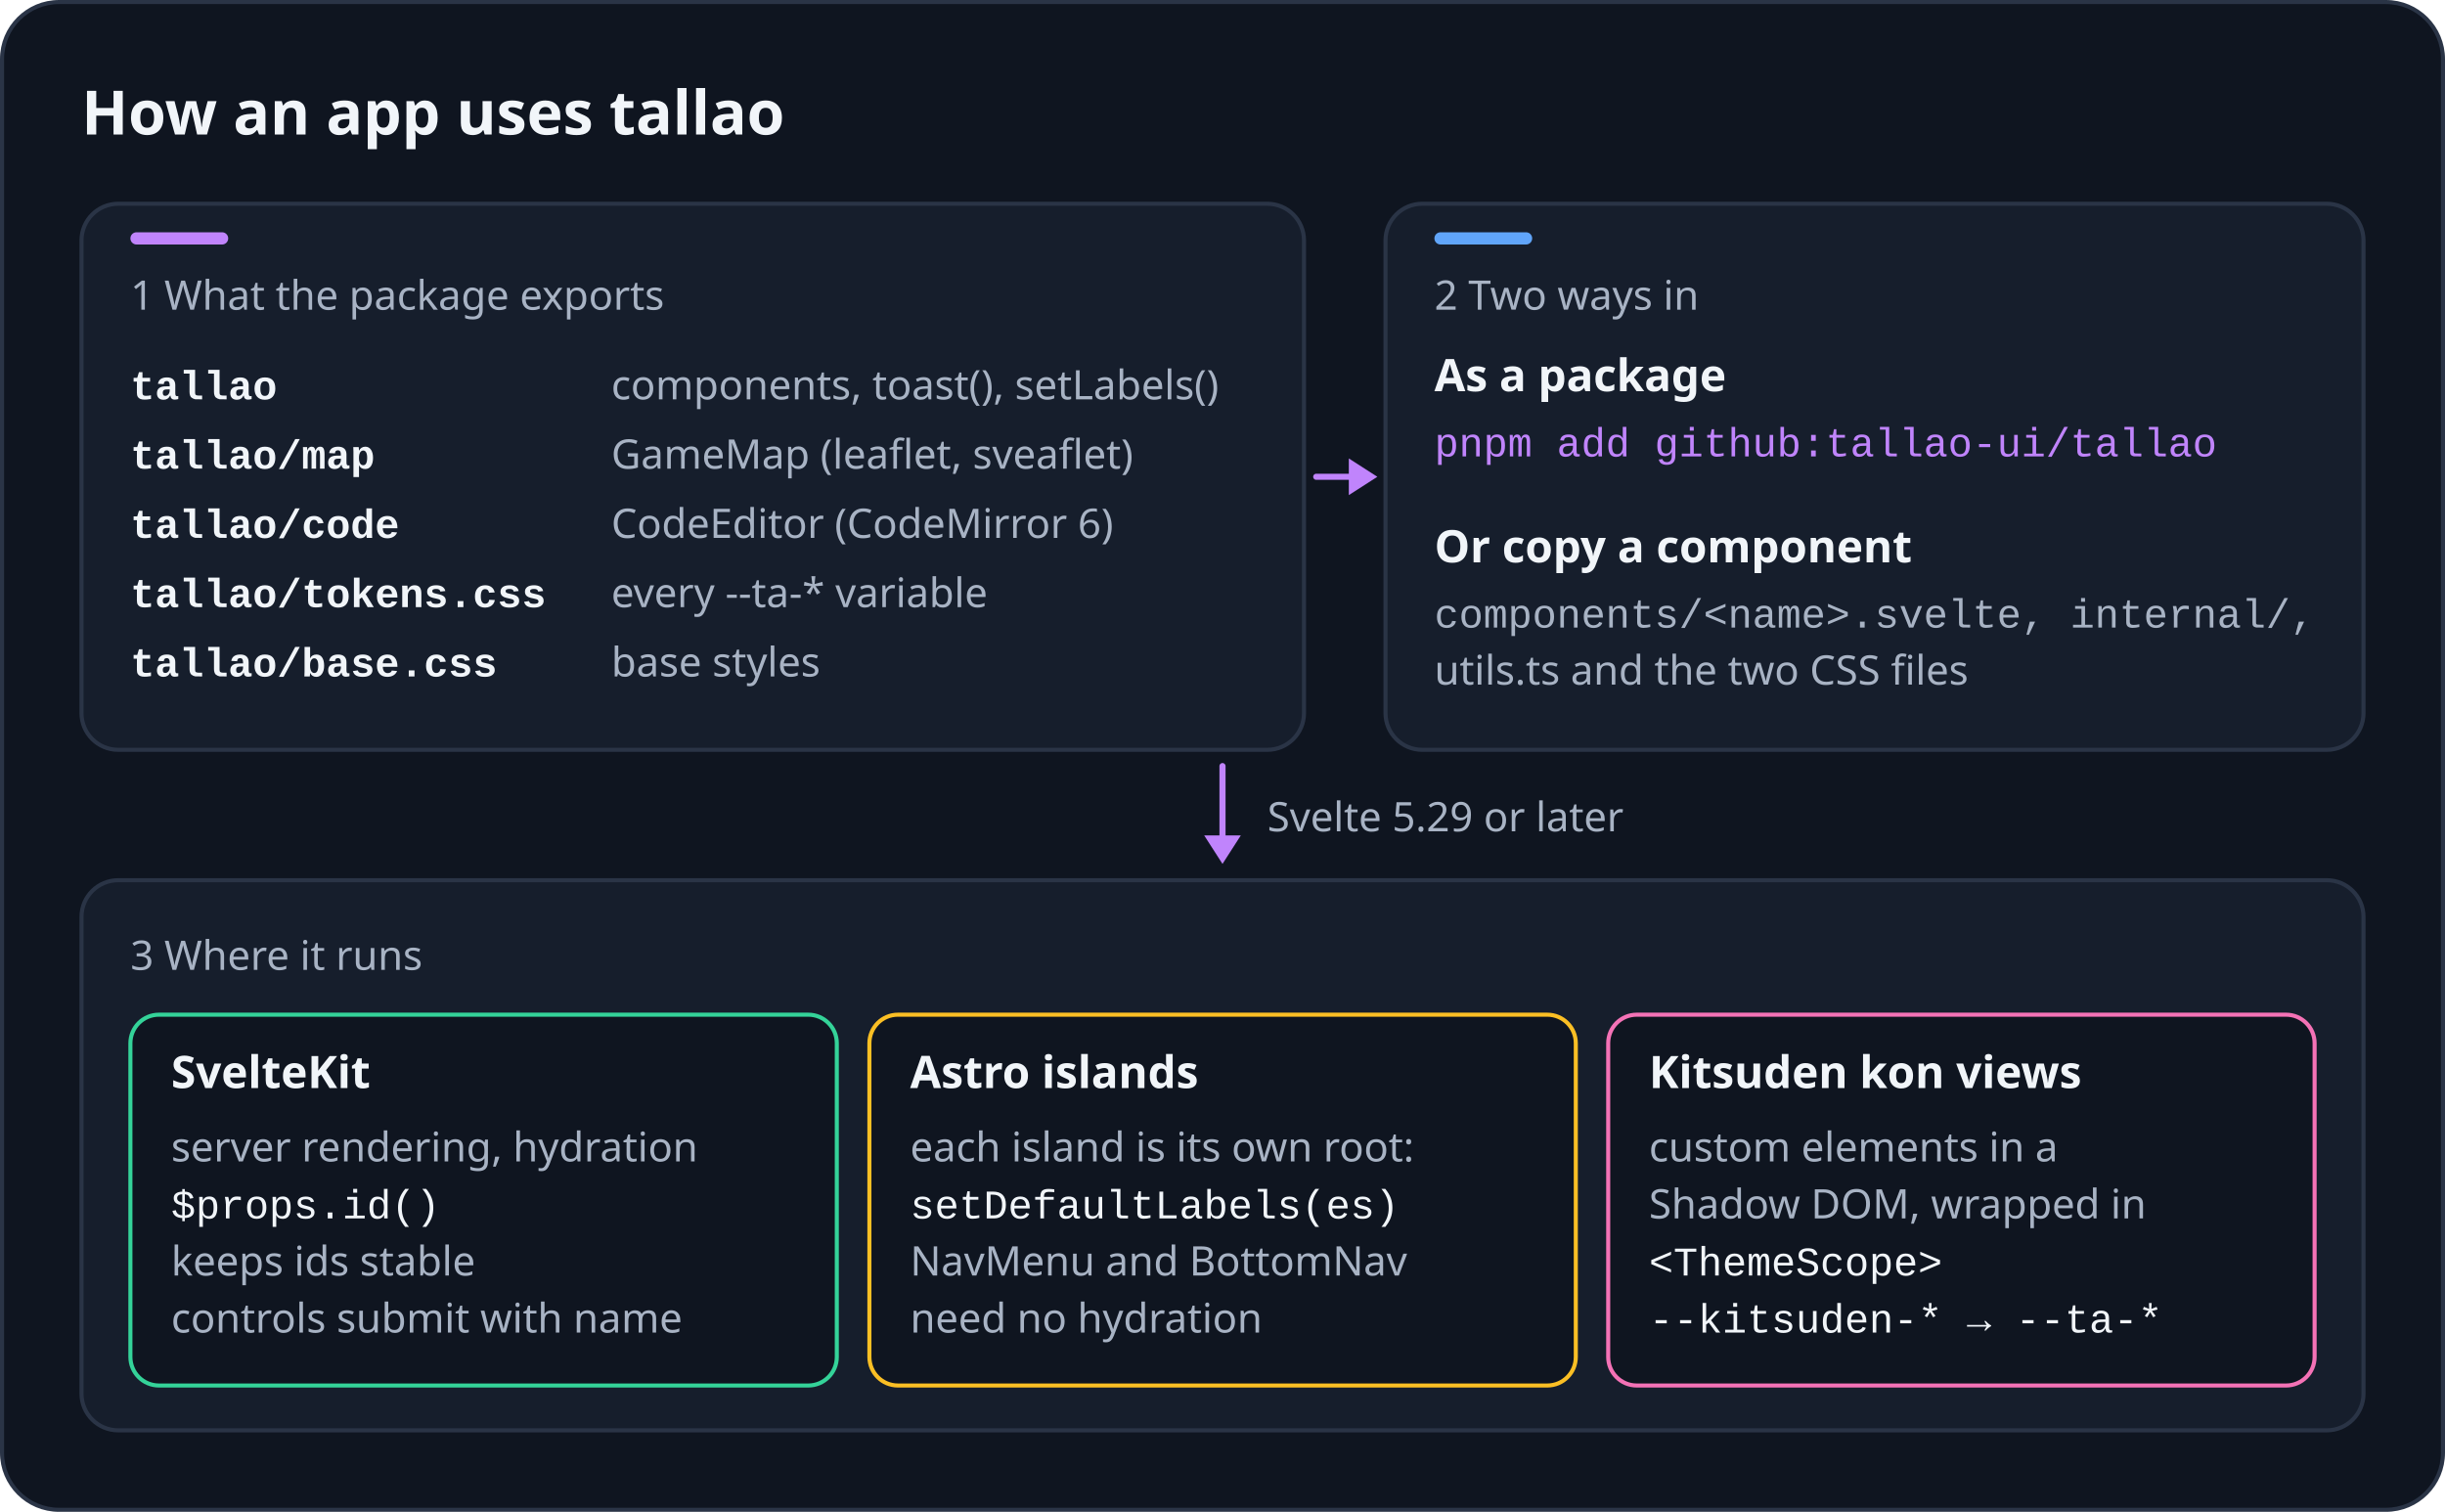
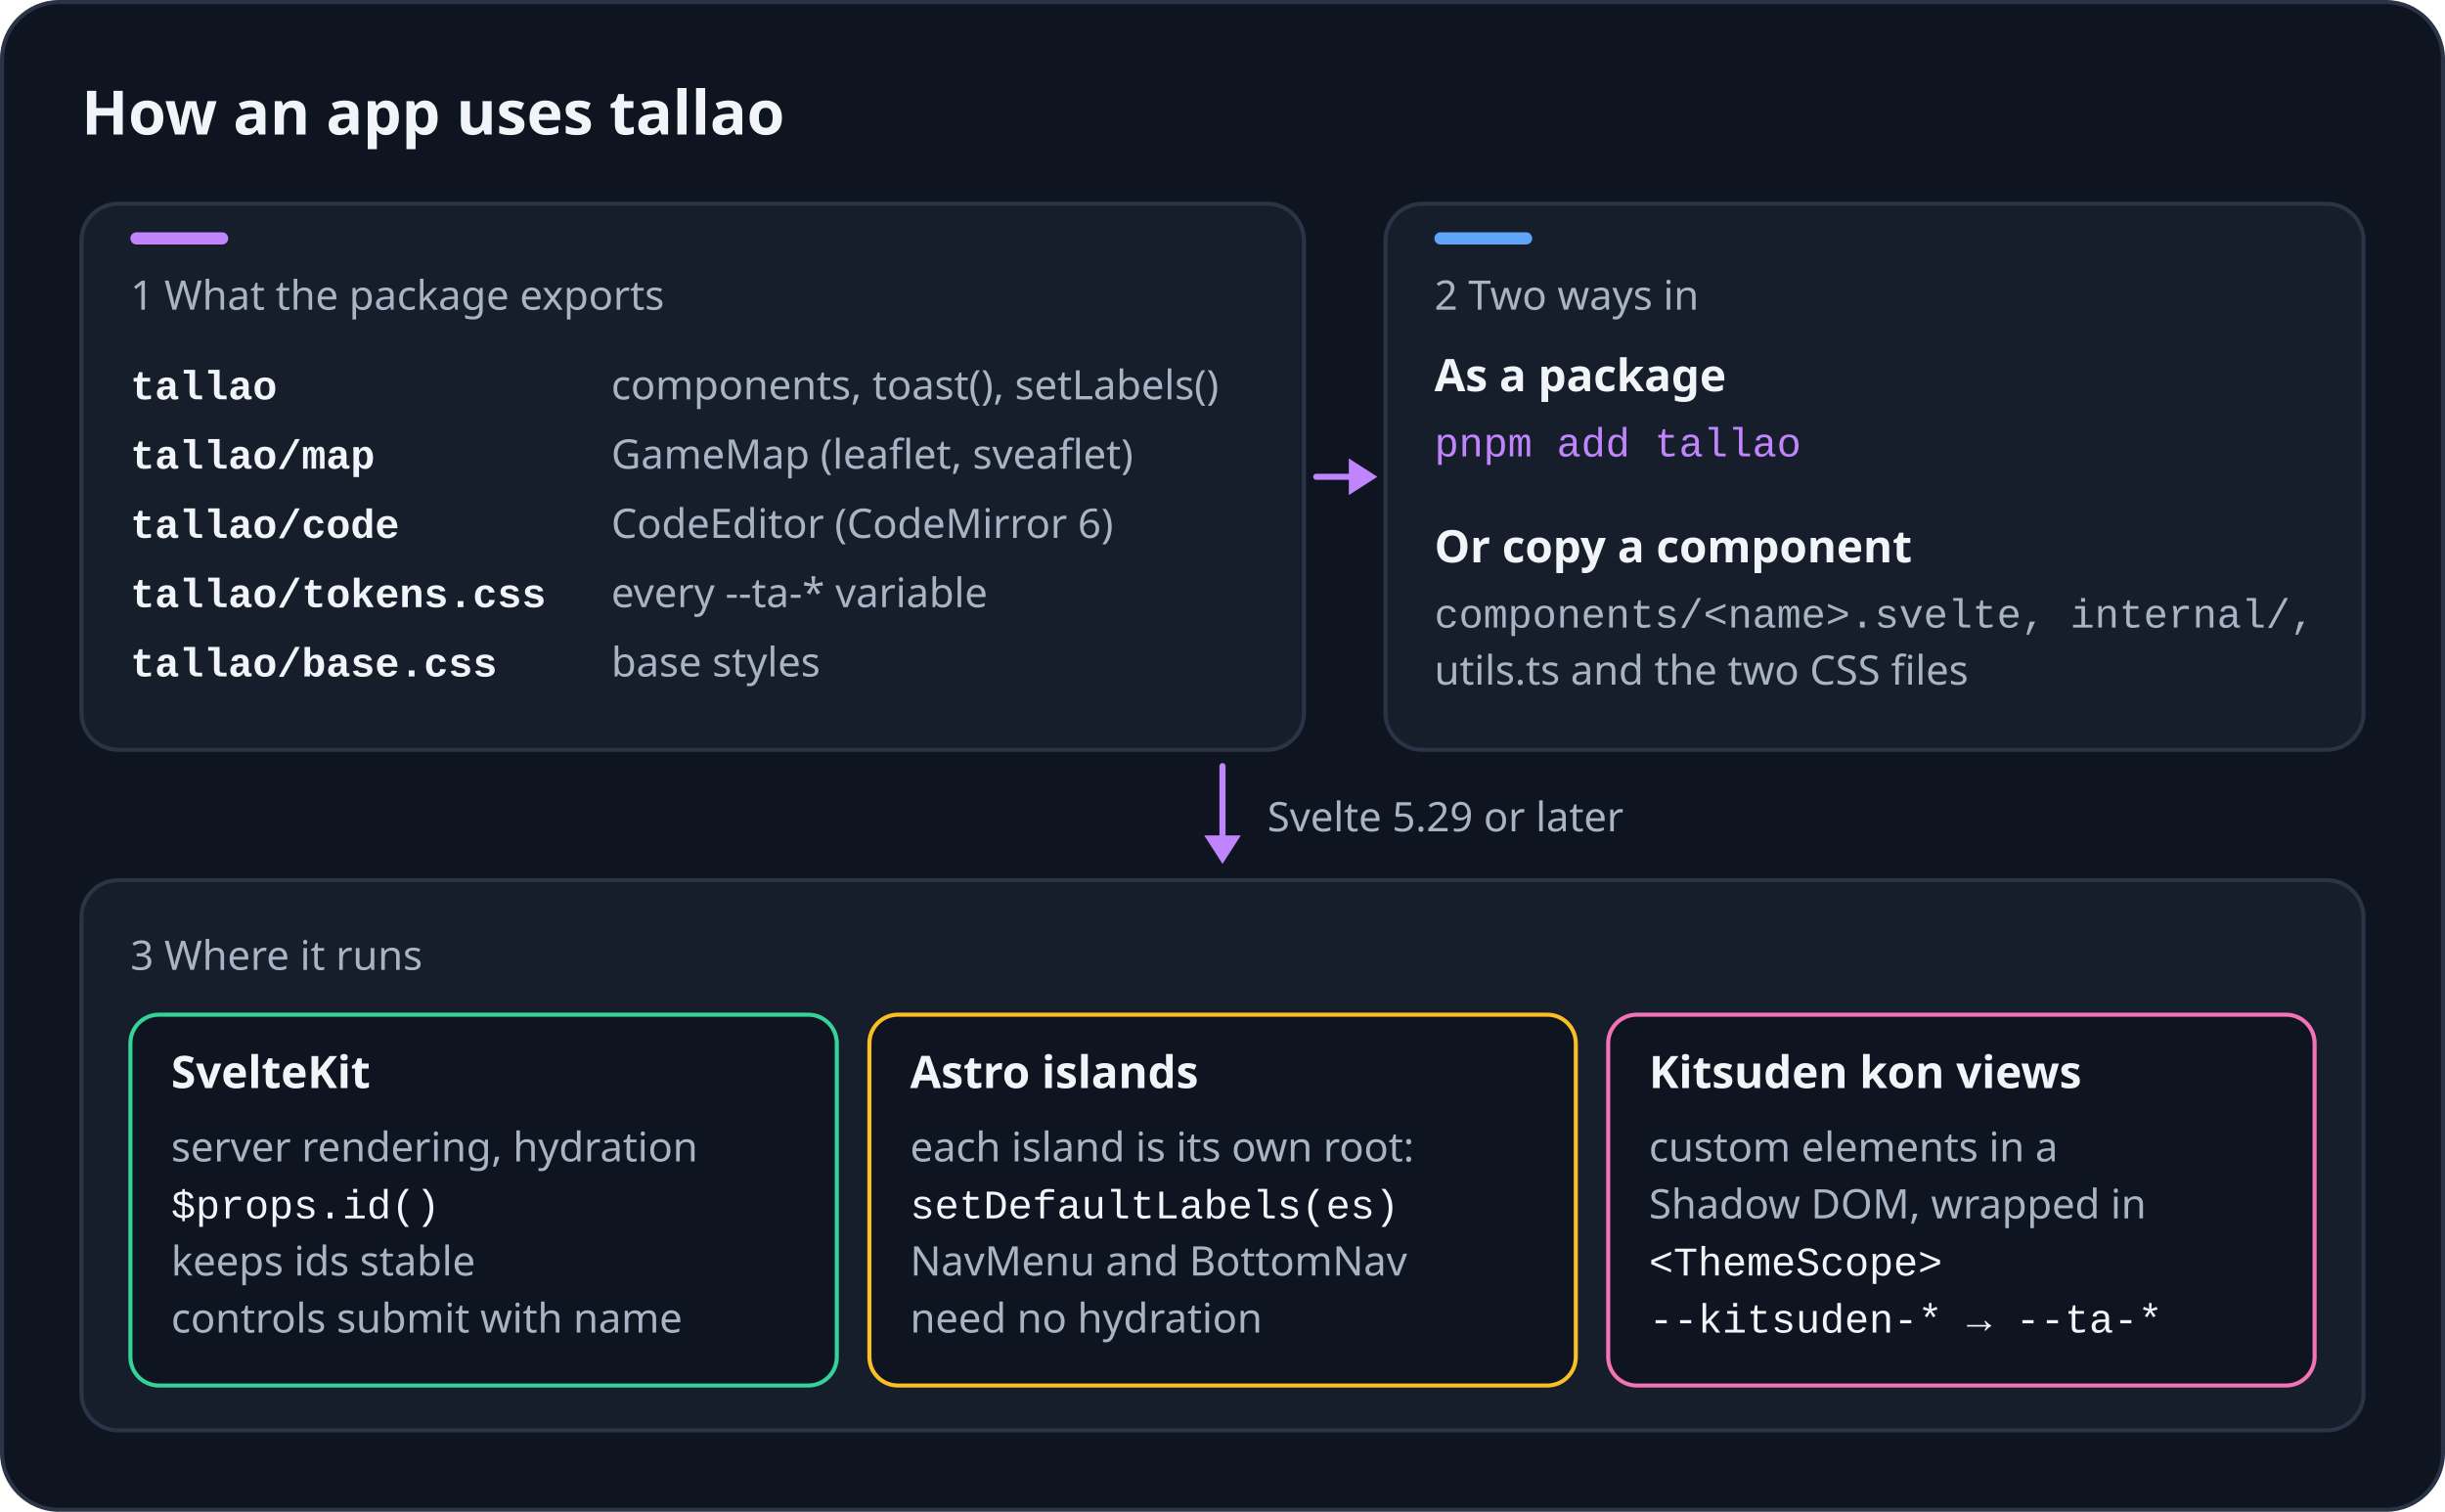
<svg xmlns="http://www.w3.org/2000/svg" viewBox="0 0 1200 742" width="1200" height="742" role="img" aria-labelledby="t d">
  <style>.s{font-family:-apple-system, BlinkMacSystemFont, 'Segoe UI', 'Noto Sans', Helvetica, Arial, sans-serif}.m{font-family:ui-monospace, SFMono-Regular, 'SF Mono', Menlo, Consolas, 'Liberation Mono', monospace}</style>
  <rect x="1" y="1" width="1198" height="740" rx="28" fill="#0f1520" stroke="#2a3446" stroke-width="2" />
  <text class="s" x="40.0" y="66.0" font-size="30" fill="#f1f5f9" font-weight="800">How an app uses tallao</text>
  <rect x="40.0" y="100.0" width="600.0" height="268.0" rx="18" fill="#161e2c" stroke="#2a3446" stroke-width="2" />
  <rect x="64" y="114" width="48" height="6" rx="3" fill="#c084fc" />
  <text class="s" x="64.0" y="152.0" font-size="20" fill="#a8b3c4">1  What the package exports</text>
  <text class="m" x="64.0" y="196.0" font-size="20" fill="#f1f5f9" font-weight="700">tallao</text>
  <text class="s" x="300.0" y="196.0" font-size="20" fill="#a8b3c4">components, toast(), setLabels()</text>
  <text class="m" x="64.0" y="230.0" font-size="20" fill="#f1f5f9" font-weight="700">tallao/map</text>
  <text class="s" x="300.0" y="230.0" font-size="20" fill="#a8b3c4">GameMap (leaflet, sveaflet)</text>
  <text class="m" x="64.0" y="264.0" font-size="20" fill="#f1f5f9" font-weight="700">tallao/code</text>
  <text class="s" x="300.0" y="264.0" font-size="20" fill="#a8b3c4">CodeEditor (CodeMirror 6)</text>
  <text class="m" x="64.0" y="298.0" font-size="20" fill="#f1f5f9" font-weight="700">tallao/tokens.css</text>
  <text class="s" x="300.0" y="298.0" font-size="20" fill="#a8b3c4">every --ta-* variable</text>
  <text class="m" x="64.0" y="332.0" font-size="20" fill="#f1f5f9" font-weight="700">tallao/base.css</text>
  <text class="s" x="300.0" y="332.0" font-size="20" fill="#a8b3c4">base styles</text>
  <rect x="680.0" y="100.0" width="480.0" height="268.0" rx="18" fill="#161e2c" stroke="#2a3446" stroke-width="2" />
  <rect x="704" y="114" width="48" height="6" rx="3" fill="#60a5fa" />
  <text class="s" x="704.0" y="152.0" font-size="20" fill="#a8b3c4">2  Two ways in</text>
  <text class="s" x="704.0" y="192.0" font-size="22" fill="#f1f5f9" font-weight="700">As a package</text>
-   <text class="m" x="704.0" y="224.0" font-size="20" fill="#c084fc">pnpm add github:tallao-ui/tallao</text>
+   <text class="m" x="704.0" y="224.0" font-size="20" fill="#c084fc">pnpm add tallao</text>
  <text class="s" x="704.0" y="276.0" font-size="22" fill="#f1f5f9" font-weight="700">Or copy a component</text>
  <text class="m" x="704.0" y="308.0" font-size="20" fill="#a8b3c4">components/&lt;name&gt;.svelte, internal/,</text>
  <text class="s" x="704.0" y="336.0" font-size="20" fill="#a8b3c4">utils.ts and the two CSS files</text>
  <line x1="646" y1="234.0" x2="666" y2="234.0" stroke="#c084fc" stroke-width="3" stroke-linecap="round" />
  <path d="M662 225.0 L676 234.0 L662 243.0 Z" fill="#c084fc" />
  <line x1="600.0" y1="376" x2="600.0" y2="414" stroke="#c084fc" stroke-width="3" stroke-linecap="round" />
  <path d="M591.0 410 L600.0 424 L609.0 410 Z" fill="#c084fc" />
  <text class="s" x="622.0" y="408.0" font-size="20" fill="#a8b3c4">Svelte 5.29 or later</text>
  <rect x="40.0" y="432.0" width="1120.0" height="270.0" rx="18" fill="#161e2c" stroke="#2a3446" stroke-width="2" />
  <text class="s" x="64.0" y="476.0" font-size="20" fill="#a8b3c4">3  Where it runs</text>
  <rect x="64.0" y="498.0" width="346.7" height="182.0" rx="14" fill="#0f1520" stroke="#34d399" stroke-width="2" />
  <text class="s" x="84.0" y="534.0" font-size="22" fill="#f1f5f9" font-weight="700">SvelteKit</text>
  <text class="s" x="84.0" y="570.0" font-size="20" fill="#a8b3c4">server rendering, hydration</text>
  <text class="m" x="84.0" y="598.0" font-size="20" fill="#f1f5f9">$props.id()</text>
  <text class="s" x="84.0" y="626.0" font-size="20" fill="#a8b3c4">keeps ids stable</text>
  <text class="s" x="84.0" y="654.0" font-size="20" fill="#a8b3c4">controls submit with name</text>
  <rect x="426.7" y="498.0" width="346.7" height="182.0" rx="14" fill="#0f1520" stroke="#fbbf24" stroke-width="2" />
  <text class="s" x="446.7" y="534.0" font-size="22" fill="#f1f5f9" font-weight="700">Astro islands</text>
  <text class="s" x="446.7" y="570.0" font-size="20" fill="#a8b3c4">each island is its own root:</text>
  <text class="m" x="446.7" y="598.0" font-size="20" fill="#f1f5f9">setDefaultLabels(es)</text>
  <text class="s" x="446.7" y="626.0" font-size="20" fill="#a8b3c4">NavMenu and BottomNav</text>
  <text class="s" x="446.7" y="654.0" font-size="20" fill="#a8b3c4">need no hydration</text>
  <rect x="789.3" y="498.0" width="346.7" height="182.0" rx="14" fill="#0f1520" stroke="#f472b6" stroke-width="2" />
  <text class="s" x="809.3" y="534.0" font-size="22" fill="#f1f5f9" font-weight="700">Kitsuden kon views</text>
  <text class="s" x="809.3" y="570.0" font-size="20" fill="#a8b3c4">custom elements in a</text>
  <text class="s" x="809.3" y="598.0" font-size="20" fill="#a8b3c4">Shadow DOM, wrapped in</text>
  <text class="m" x="809.3" y="626.0" font-size="20" fill="#f1f5f9">&lt;ThemeScope&gt;</text>
  <text class="m" x="809.3" y="654.0" font-size="20" fill="#f1f5f9">--kitsuden-* → --ta-*</text>
</svg>
